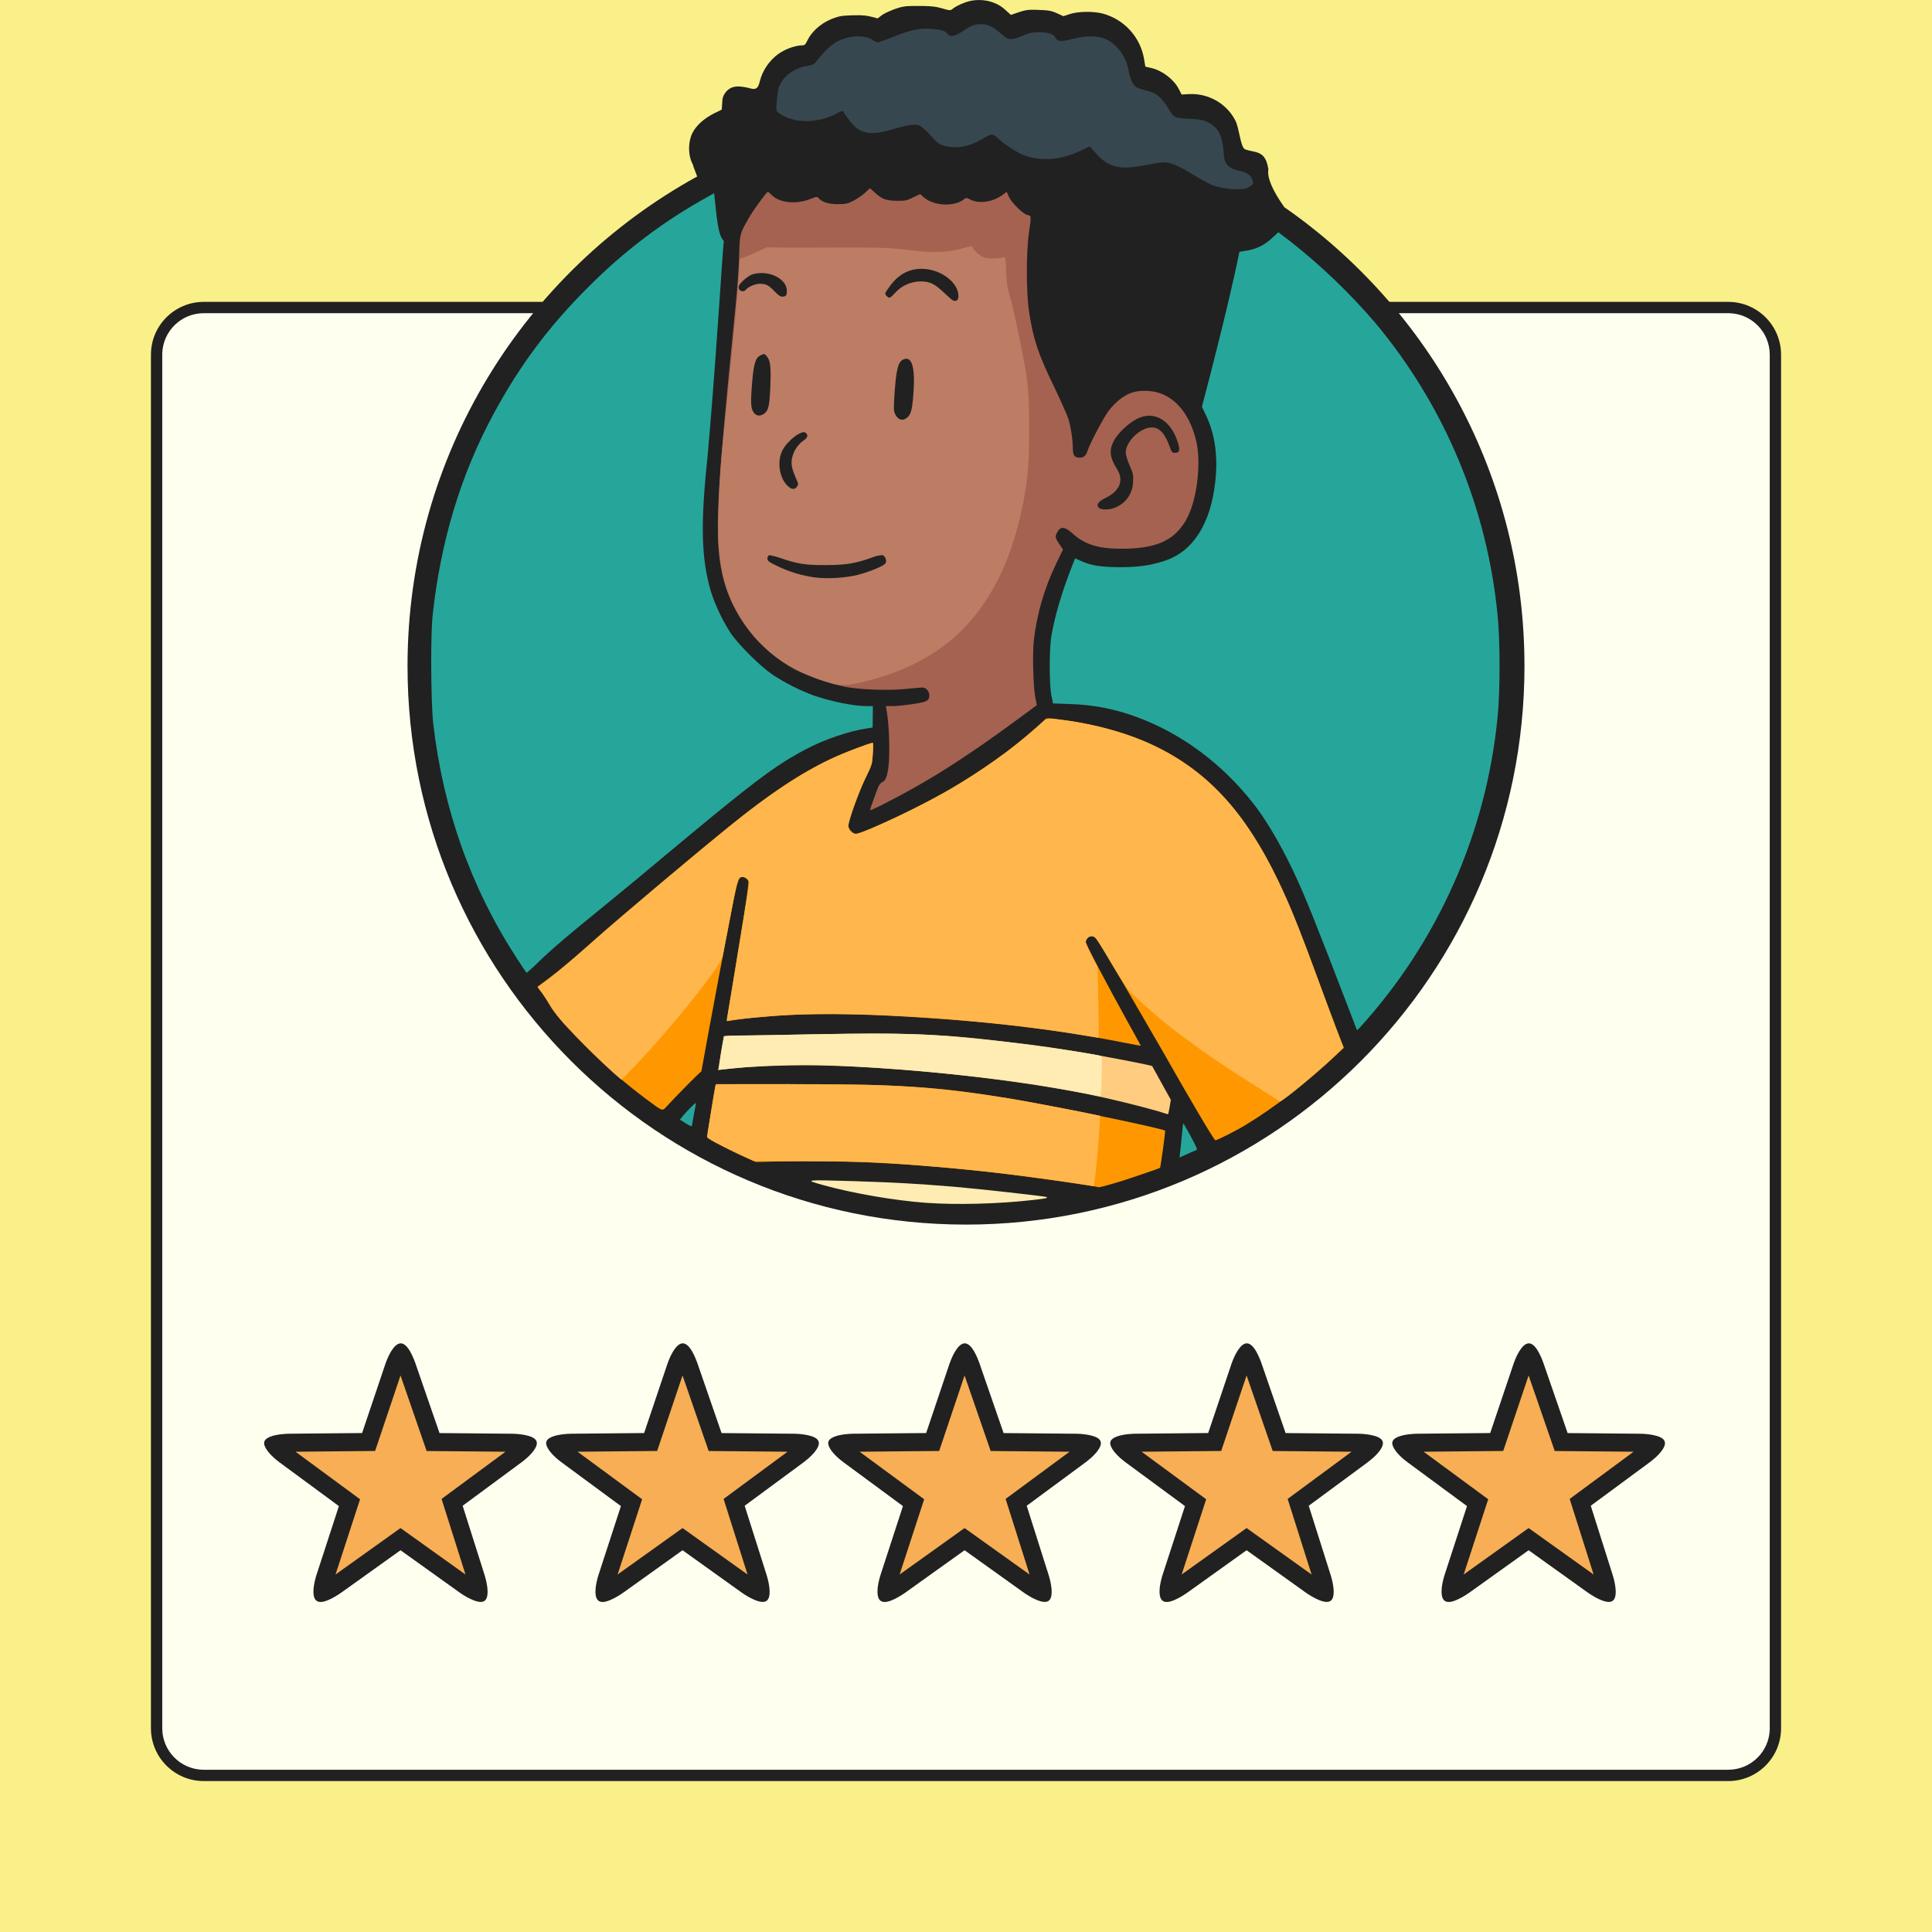
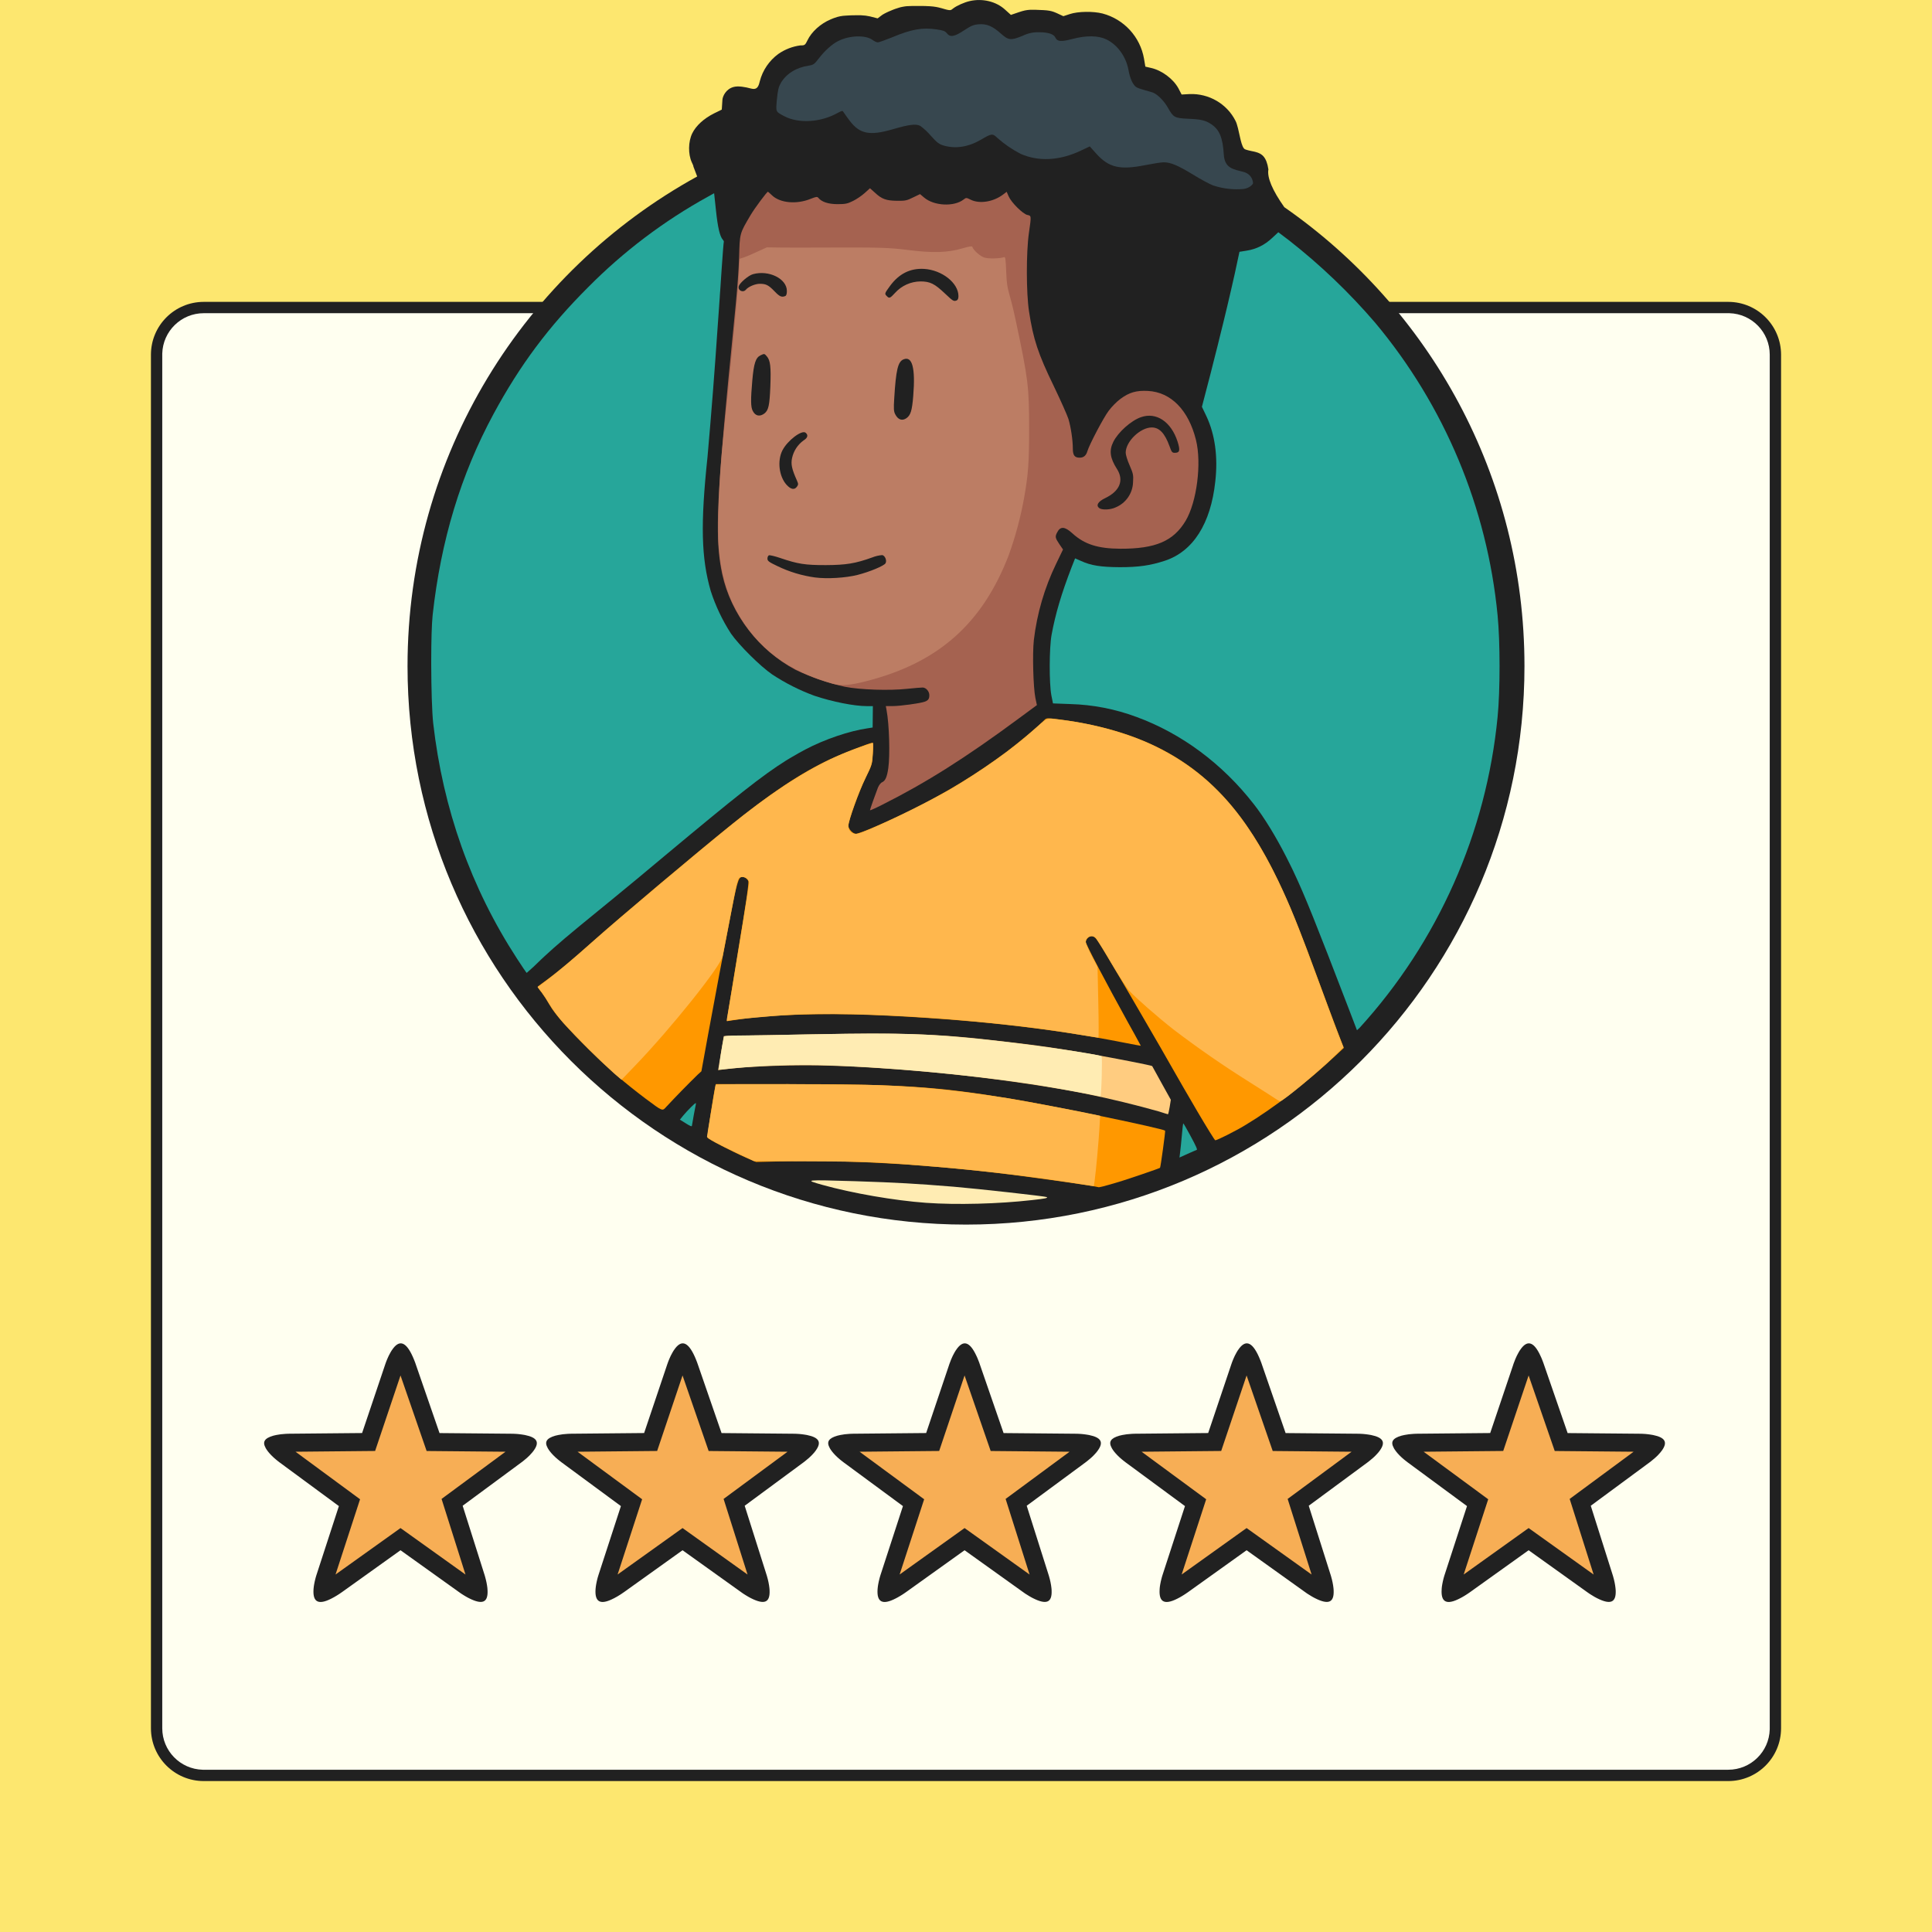
<svg xmlns="http://www.w3.org/2000/svg" viewBox="0 0 512 512">
  <g fill="none" fill-rule="evenodd">
-     <path fill="#FAF089" d="M0 0h512v512H0z" />
-     <path fill="#FAF089" d="M0 0h512v512H0z" />
+     <path fill="#FDE76F" d="M0 0h512v512H0z" />
+     <path fill="#FDE76F" d="M0 0h512v512H0z" />
    <path fill="#212121" fill-rule="nonzero" d="M458 80a14 14 0 0114 14v364a14 14 0 01-14 14H54a14 14 0 01-14-14V94a14 14 0 0114-14h404z" />
    <path fill="ivory" fill-rule="nonzero" d="M458 83H54a11 11 0 00-11 10.71V458a11 11 0 0010.71 11H458a11 11 0 0011-10.71V94a11 11 0 00-10.71-11H458z" />
    <path fill="#212121" d="M266.35 2.55l1.55 1.4 2.11-.72.47-.15.42-.13a8.88 8.88 0 012.86-.36h.56l1.62.07.56.02.5.04c.07 0 .15 0 .22.01l.42.05c.8.1 1.34.25 1.99.52l.33.14c.06.03.12.05.18.08l1.66.77 1.74-.57c2.15-.71 6.18-.77 8.64-.14a15.08 15.08 0 0111 12l.35 2.08 1.49.34c2.87.64 5.88 2.88 7.27 5.4l.85 1.65 2.12-.12c5.12-.2 9.92 2.6 12.18 7.13.24.47.43 1.13.62 1.86l.13.56.46 2.04.13.56c.32 1.28.68 2.31 1.2 2.5.31.12.62.2.92.28l.3.07.45.1.58.12.31.07.3.08c1.55.42 2.8 1.26 3.3 4.59-.38 2.15 1.03 5.5 4.21 10.01C378.82 81.63 404 126.14 404 176.53c0 81.74-66.26 148-148 148s-148-66.26-148-148c0-55.91 31-104.58 76.76-129.76-.33-.91-.66-1.78-.99-2.6 0-.16-.06-.33-.16-.55l-.28-.61c-1-2.18-.94-5.47.11-7.65 1-2.06 3.12-3.98 5.81-5.32l2.03-1 .17-2.6c.06-.9.91-2.87 3-3.4 1.2-.32 3 0 4.6.43 1.27.34 1.76-.23 2.07-1.1l.08-.26.11-.41c.01-.05.03-.1.04-.15a13.02 13.02 0 014.94-7.27 13.3 13.3 0 015.83-2.25l.53-.01c.64-.04.83-.28 1.34-1.34 1.08-2.26 3.46-4.41 6.12-5.53l.48-.2c.07-.03.15-.06.22-.09l.42-.15a9.51 9.51 0 012.9-.57l.87-.05.69-.03h.39l.73-.02h1.28c.97.04 1.73.14 2.47.31l2.02.52 1.14-.86c.17-.12.4-.27.68-.41l.45-.23c.4-.2.84-.4 1.3-.58l.53-.22c.18-.07.36-.13.53-.2l.46-.15.4-.13.4-.12c.05-.01.11-.03.17-.05l.37-.08c.17-.04.35-.08.54-.1l.38-.06c.13-.01.26-.03.4-.04l.46-.02.5-.02.56-.02h2.45l.97.02.58.03.52.02.48.04.45.04.42.06.4.06c.07.01.13.02.2.04l.39.08.39.1.4.1.87.25.36.1.3.07.25.05c.43.08.64.06.87-.07l.13-.09.13-.1.16-.12c.94-.74 2.94-1.63 4.4-1.97 3.38-.78 7 .08 9.38 2.26z" />
    <path fill="#26A69A" fill-rule="nonzero" d="M315.43 300.9c1.6 2.95 2 3.86 1.66 3.86-.06 0-1.09.46-2.32 1l-2.2 1 .17-1.34c.09-.77.32-2.78.46-4.5.14-1.71.31-3.14.37-3.2.06-.06.89 1.37 1.86 3.18zm-131.04-8.16c-.07.35-.27 1.36-.47 2.43l-.09.5c-.24 1.32-.47 2.6-.47 2.68 0 .26-.52.06-1.8-.77l-1.38-.86.86-1.06c.46-.57 1.43-1.63 2.18-2.35 1.17-1.14 1.31-1.2 1.17-.57zM338.77 61.55l2.88 2.18a160.5 160.5 0 0122.77 21.78 142.1 142.1 0 0132.46 77.57c.69 6.93.69 20.06 0 26.9a142.84 142.84 0 01-36.55 82.38l-.72.66-2.17-5.67c-8.65-22.53-11.6-29.93-14.57-36.2l-.21-.45c-.04-.08-.08-.15-.11-.23l-.22-.45-.22-.45c-.4-.83-.82-1.66-1.26-2.52-2.71-5.32-5.95-10.62-8.58-13.94-8.32-10.7-19.13-18.72-31.05-23.1a54.6 54.6 0 00-17.62-3.43l-4.55-.17-.43-2.15c-.6-3.2-.57-12.57.06-16.03 1.03-5.58 2.6-10.88 5.32-17.95l.91-2.31 1.55.68c2.66 1.23 5.29 1.63 10.3 1.66 4.97 0 8.03-.43 11.95-1.71 7.46-2.47 12.15-9.8 13.35-20.98.75-6.56-.08-12.48-2.34-17.3l-1.2-2.51.91-3.5c.86-3.23 1.85-7.11 2.84-11.08l.29-1.13.25-1 .24-1a658.95 658.95 0 004.19-17.64l1.23-5.73 1.94-.31c2.52-.4 4.75-1.49 6.75-3.38l1.6-1.49zM189.25 51.2l.49 4.58c.48 4.52 1.03 6.84 1.8 7.73.23.26.34.52.28.57-.05.06-.31 3.27-.57 7.13-.12 1.89-.25 3.79-.38 5.7l-.1 1.27c0 .21-.02.42-.03.63l-.14 1.91c-.01.21-.03.43-.04.64l-.09 1.27c-.06.84-.12 1.68-.18 2.52l-.09 1.26a1657.89 1657.89 0 01-2.7 34.66c-1.88 17.75-1.68 26.8.86 35.58a48.2 48.2 0 005.35 11.25c2.12 3.06 7.8 8.7 10.95 10.85a54.49 54.49 0 0011.16 5.63c4.77 1.6 10.55 2.75 13.9 2.75h1.6l-.03 2.84-.03 2.83-1.29.2c-4.86.69-11.5 2.95-16.58 5.64a93.45 93.45 0 00-3.6 2.02l-.47.28c-.2.12-.4.24-.6.36l-.39.24c-6.27 3.91-13.47 9.66-32.1 25.2a1345.7 1345.7 0 01-6.66 5.56l-.92.76c-4.14 3.42-8.15 6.72-10.57 8.68-6.97 5.67-10.56 8.69-13.88 11.78l-.44.42c-.08.07-.15.14-.22.2l-.44.42a65.64 65.64 0 01-3.52 3.27c-.06 0-1.24-1.72-2.58-3.8-12.18-18.73-19.6-39.62-22.2-62.38-.32-2.93-.5-9.26-.52-15.37v-1.22c0-5.06.13-9.8.38-12.11 2.18-19.75 7.47-37.21 16.13-53.24 7.01-12.97 14.59-23.13 25.11-33.63a139.48 139.48 0 0131.78-24l1.57-.88z" />
    <path fill="#37474F" fill-rule="nonzero" d="M321.6 49.19c-.97-.35-3.4-1.66-5.43-2.92-4-2.43-5.89-3.24-7.75-3.26-.66 0-2.83.34-4.86.74-6.75 1.35-9.67.69-13.01-3l-1.75-1.95-2.31 1.09c-5.64 2.69-11.21 3-16.02.88a30.05 30.05 0 01-6.2-4.26c-1.23-1.18-1.5-1.15-4.27.49-3.37 1.97-6.77 2.49-9.92 1.57-1.23-.37-1.77-.77-3.4-2.6a16.67 16.67 0 00-2.8-2.61c-1.15-.6-2.92-.37-7.27.89-6.18 1.8-8.78 1.26-11.47-2.3a57.72 57.72 0 01-1.6-2.23c-.26-.45-.37-.42-1.6.23-4.4 2.47-10.18 2.84-13.99.9-2.46-1.3-2.37-1.07-2.06-4.53.23-2.46.46-3.32 1.03-4.32 1.43-2.46 4.12-4.13 7.41-4.61 1.23-.2 1.49-.37 2.6-1.83 1.66-2.15 3.55-3.87 5.24-4.7 2.91-1.49 7.2-1.63 9-.31.52.37 1.15.68 1.44.68.31 0 1.97-.6 3.74-1.31 5.2-2.18 8.1-2.7 11.9-2.12 1.69.23 2.2.43 2.66 1 .89 1.15 2 .95 4.6-.77 1.92-1.26 2.52-1.49 3.92-1.6 2.09-.15 3.63.51 5.84 2.49 1.97 1.77 2.63 1.86 5.8.54a9.15 9.15 0 014.23-.92c2.5 0 3.95.5 4.38 1.4.49 1.1 1.54 1.18 4.46.4 3.78-1 6.92-.94 9.1.12 2.91 1.43 5.14 4.52 5.8 7.99.17.88.66 3.52 2 4.58.66.52 3.88 1.25 4.5 1.5 1.4.58 3.03 2.36 3.97 4.02 1.46 2.58 1.77 2.75 5.32 2.92 3.49.14 4.63.43 6.15 1.43 2.2 1.49 3.06 3.55 3.34 8.07.23 3.72 2.65 3.89 5.25 4.6 2.46.69 2.5 2.9 2.5 2.99 0 .17-.77 1.27-2.5 1.52a19.9 19.9 0 01-7.96-.9z" />
    <path fill="#A56250" fill-rule="nonzero" d="M230.55 214.71c0-.2 1.51-4.46 2.11-5.98.26-.63.75-1.29 1.12-1.43.83-.37 1.29-1.37 1.63-3.75.48-3.38.26-11.53-.46-15.34l-.2-1.09h1.8c2.03 0 7.38-.74 8.53-1.17.91-.34 1.2-.75 1.2-1.72 0-1-.83-1.97-1.72-2.03-.4 0-2.26.14-4.12.34-4.75.52-12.52.26-16.53-.54a60.72 60.72 0 01-13.1-4.5c-9.78-5.2-17.13-14.8-19.42-25.36-1.85-8.64-1.57-18.2 1.55-50.74 1.72-17.8 2.69-25.95 2.92-33.13.2-6.59.11-6.27 3.06-11.28 1.05-1.78 4.31-6.18 4.6-6.18.03 0 .54.45 1.12 1 2.14 2 6.49 2.4 10.2.88 1.46-.57 1.72-.62 2.04-.25.88 1.08 2.63 1.66 5.09 1.66 2.11 0 2.63-.12 4.12-.86.94-.46 2.31-1.4 3.08-2.1l1.38-1.25 1.28 1.14c1.83 1.72 3 2.15 5.87 2.18 2.2.03 2.63-.06 4.29-.89l1.83-.88 1.08.91c2.6 2.23 7.93 2.5 10.47.52.66-.52.72-.52 1.86.05 2.37 1.18 6.06.58 8.64-1.4l.91-.69.52 1.2c.71 1.64 3.74 4.64 4.94 4.93 1.1.23 1.1.14.43 4.8-.74 5.19-.71 15.97.03 20.75 1.12 7.38 2.4 11.24 6.6 19.89 1.78 3.7 3.5 7.58 3.84 8.61.66 2.2 1.17 5.64 1.17 7.85 0 1.8.46 2.43 1.83 2.43 1.03 0 1.7-.57 2.03-1.72.49-1.69 4.27-8.9 5.64-10.7.8-1.1 2.23-2.52 3.17-3.2 2.26-1.67 4.2-2.24 7.24-2.07 6.09.32 10.75 5.07 12.72 12.97 1.55 6.2.23 16.48-2.74 21.46-3.23 5.38-7.98 7.42-17.3 7.39-5.95-.03-9.53-1.17-12.73-4.1-2-1.83-3.17-1.88-4-.25-.6 1.14-.55 1.46.54 3.09l1 1.46-1.83 3.8a63.44 63.44 0 00-5.9 20.21c-.4 3.64-.16 12.48.4 15.29l.41 1.94-4.75 3.5c-14.1 10.44-24.68 17.11-36.26 22.92-1.77.9-3.23 1.55-3.23 1.43z" />
    <path fill="#FF9800" fill-rule="nonzero" d="M291.03 314.6c-.88-.28-14.75-2.25-22.59-3.25-21.48-2.7-43.04-3.98-59.77-3.61l-8.3.2-2.71-1.17c-3.78-1.66-10.04-4.9-10.18-5.3-.12-.29 1.66-11.82 2.08-13.5l.15-.67h19.5c29.46 0 39.27.66 58.66 3.87 10.64 1.74 40.32 7.9 40.9 8.47.11.14-1.2 9.73-1.35 9.84-.4.26-8.24 2.92-10.8 3.7-4.44 1.31-5.24 1.51-5.59 1.43z" />
    <path fill="#FF9800" fill-rule="nonzero" d="M317.4 294.69c-2.43-4.15-5.29-9.08-6.35-10.97-1.06-1.88-2.6-4.58-3.43-6-.83-1.4-3.14-5.42-5.15-8.88-5.69-9.82-11-18.8-11.78-19.8-.43-.6-.94-.95-1.34-.95-.78 0-1.6.83-1.6 1.57 0 .58 5.43 10.88 11.26 21.44a281.4 281.4 0 013.32 6.04c0 .03-2.14-.37-4.78-.89-19.19-3.8-41.5-6.24-66.29-7.27-14.13-.57-27.91-.05-37.03 1.4-.86.15-1.6.24-1.63.2-.03-.02 1.31-8.2 2.94-18.2 2.15-12.8 2.95-18.37 2.78-18.89-.15-.37-.6-.83-1.03-.97-1.46-.52-1.72.11-3.35 8.41-2.29 11.74-4.35 22.7-6.3 33.3l-1.76 9.67-1 .91a258.62 258.62 0 00-8.3 8.5c-1.06 1.2-.91 1.26-5.55-2.2-5.46-4.12-9.6-7.7-14.64-12.65-5.98-5.9-9.44-9.8-10.73-12.14a34.15 34.15 0 00-2.11-3.29 6.79 6.79 0 01-1.06-1.57c4.78-3.44 7.46-5.64 14.7-12.05 7.6-6.76 25.85-22.13 35.9-30.26 10.83-8.79 19.18-14.34 27.08-18.03 3.11-1.46 10.35-4.27 10.98-4.27.25 0 .31.72.17 2.84-.14 2.77-.2 2.95-1.89 6.38-1.69 3.44-4.6 11.48-4.6 12.74 0 .88 1.17 2.17 2.03 2.14.94 0 7.8-2.94 14.41-6.2a161.47 161.47 0 0025.68-15.66c3.46-2.64 8.75-7.07 9.76-8.22.48-.51.74-.57 2-.46 24.54 2.78 40.64 11.85 52.42 29.49 6.06 9.1 10.87 19.54 17.96 39.07 1.69 4.63 3.98 10.76 5.06 13.6l1.98 5.14-2.1 1.95c-7.66 7.18-16.4 13.94-24.13 18.58-2.4 1.46-7.35 3.95-7.84 3.95-.14 0-2.23-3.38-4.66-7.5z" />
    <path fill="#BC7D64" fill-rule="nonzero" d="M220.82 181.23c-11.92-3.27-20.13-9.42-25.54-19.15-2.74-4.93-4.23-10.2-4.8-16.95-.46-5.52.09-18.52 1.17-29 1.37-13.1 3.78-36.53 4.18-43.77l.2-3.78 1.03-.34c.57-.17 2.2-.86 3.6-1.52l2.57-1.17 3.58.05c1.97.03 7.06.03 11.3 0 15.27-.05 17.27 0 22.59.66 6.55.83 10.52.69 14.3-.43 1.86-.54 2.6-.66 2.69-.4.28.92 2.17 2.58 3.29 2.86 1.14.32 4.14.23 5.06-.14.4-.17.48.34.63 4.18.23 5.35.68 3.96 2.51 12.6 3.3 15.52 3.55 17.53 3.55 28.77 0 8.8-.23 12.03-1.32 18.18a93.9 93.9 0 01-4.11 15.31c-7.01 18.18-18.74 28.51-37.81 33.35-4.23 1.09-6.58 1.26-8.67.69z" />
    <path fill="#FFB74D" fill-rule="nonzero" d="M286.74 313.86a539.42 539.42 0 00-38.46-4.63c-14.59-1.23-18.36-1.4-33.6-1.46l-14.88-.06-4.14-1.95c-5.35-2.51-8.3-4.12-8.3-4.52 0-.2.52-3.35 1.15-7.01.63-3.66 1.14-6.7 1.14-6.78 0-.26 36.75-.15 43.61.14 12.24.51 20.5 1.37 33.64 3.43 4.14.66 19.56 3.55 23.96 4.53l.69.14-.2 3.46c-.2 3.47-.89 11.08-1.26 13.77l-.2 1.43-3.15-.49z" />
    <path fill="#FFB74D" fill-rule="nonzero" d="M338.5 291.48c-.3-.23-3.65-2.35-7.43-4.75a268.1 268.1 0 01-19.87-13.74c-4.3-3.35-10.24-8.56-11.99-10.48-.68-.77-2.83-4.09-4.77-7.38a115.36 115.36 0 00-4-6.5c-.95-1.06-2.7-.4-2.7 1 0 .35.7 1.98 1.55 3.64l1.57 2.98.2 9.38c.12 5.16.12 9.36.03 9.36-.11 0-2.86-.42-6.12-.97-22.82-3.78-57.03-6.07-75.59-5.07-5.83.32-16.13 1.32-16.64 1.64-.12.08-.14-.23-.09-.66 1.03-5.67 5.87-35.3 5.87-35.9 0-1.03-1.12-1.83-2.15-1.57-.89.23-.86.17-3 11.34-.97 4.95-1.8 9.3-1.86 9.61-.57 2.72-13.64 19.07-23.17 28.97l-3.63 3.78-2.06-1.78a214.08 214.08 0 01-13.27-13.2 38.96 38.96 0 01-3.77-5.03 39.14 39.14 0 00-2.2-3.38l-.95-1.17 2.23-1.66c3-2.26 7.67-6.16 12.79-10.76 6.03-5.38 28.25-24.1 36.89-31.03 12.93-10.4 23.28-16.63 33.43-20.12a58.62 58.62 0 013.55-1.18c.05 0 .05 1.32-.06 2.9-.2 2.83-.26 3-2.03 6.66-1.8 3.64-4.43 11.05-4.43 12.43 0 .97.45 1.66 1.34 2.03.74.28 1.23.17 4.66-1.26a239.61 239.61 0 0021.02-10.45c8.24-4.86 16.42-10.67 21.82-15.51 4.18-3.72 3.38-3.4 7.35-2.92 9.18 1.09 18.62 3.78 25.71 7.33 13.88 6.95 23.4 17.51 32.04 35.43 3.2 6.7 4.89 10.85 10.75 26.76 3.37 9.16 5.18 14 5.8 15.52l.72 1.77-2.6 2.55c-4.18 4.06-13.56 11.85-14.19 11.76-.08 0-.43-.17-.74-.37z" />
    <path fill="#FFCC80" fill-rule="nonzero" d="M307.2 294.57a272.8 272.8 0 00-19.17-4.66c-19.25-3.81-45.16-6.7-67.2-7.47-9.9-.35-22.43.08-29.35 1l-1.17.17.74-4.52.77-4.52 8.41-.18c40.38-.83 46.36-.68 67.21 1.78 8.55 1 12.67 1.6 21.6 3.15 6.11 1.06 16.18 3.03 16.3 3.2.02.03 1.14 2.06 2.48 4.5l2.46 4.43-.31 1.95c-.18 1.06-.38 1.92-.46 1.89-.09 0-1.15-.35-2.32-.72z" />
    <path fill="#FFECB3" fill-rule="nonzero" d="M245.42 318.76c-8.35-.6-19.6-2.55-27.46-4.75-4.89-1.38-4.8-1.38 8.73-.98 11.32.38 15.75.63 26.02 1.46 6.55.55 24.45 2.55 24.71 2.75.29.26-.34.4-3.97.8-8.81 1-19.91 1.3-28.03.72zm46.19-28.2a499.9 499.9 0 00-17.88-3.23c-17.82-2.66-40.35-4.66-56.28-5.07-7.52-.2-16.39.15-23.22.86-1.98.23-3.64.35-3.72.29a89.21 89.21 0 011.34-8.62c.12-.28 1.03-.37 4.06-.37 2.15 0 11.59-.14 20.97-.34 21.56-.43 29.25-.17 44.84 1.49 10.9 1.14 29.71 3.86 30.2 4.35.26.28-.03 10.73-.31 10.65z" />
    <path fill="#212121" fill-rule="nonzero" d="M233.7 147.1h.08c.77.12 1.31 1.47.89 2.18-.43.69-4.2 2.26-7.38 3.07-3.15.8-8.07 1.11-11.33.68a33.22 33.22 0 01-9.92-3c-2.32-1.1-2.66-1.38-2.66-2 0-.38.17-.78.4-.87.23-.08 1.54.23 2.94.7 4.75 1.62 6.64 1.9 12.1 1.9 5.35-.02 7.87-.42 12.38-2.05a8.7 8.7 0 012.58-.6zm68.66-36.54c4.06-1.44 8 1.2 9.7 6.44.74 2.34.6 3-.72 3-.69 0-.86-.17-1.4-1.74-1.26-3.47-2.7-4.98-4.72-4.98-3.06.02-6.9 3.74-6.9 6.7 0 .54.46 2.05 1.04 3.34.94 2.18 1.03 2.55.91 4.44a7.47 7.47 0 01-4.66 6.72c-1.34.63-3.55.72-4.29.18-.94-.72-.37-1.72 1.54-2.64 3.9-1.86 5.07-4.72 3.15-7.73-1.86-2.91-2.12-4.89-.97-7.2 1.28-2.56 4.69-5.62 7.32-6.53zm-95 8.78c1.3-2.57 5.14-5.5 6.14-4.66.75.63.55 1.37-.54 2.03a7.8 7.8 0 00-3.06 4.7c-.34 1.6-.06 2.91 1.29 5.92.4.91.4 1.09.02 1.63-.65.94-1.63.77-2.77-.49-2-2.23-2.49-6.35-1.09-9.13zm32.08-24.1c2.32-.97 3.18 2.26 2.58 9.68-.32 3.95-.7 5.12-1.8 5.9-1.15.8-2.24.42-2.98-1.04-.4-.77-.43-1.46-.26-4.2.46-7.53.97-9.74 2.46-10.34zm-37.86-1.09c1-.48 1-.45 1.65.3.92 1.08 1.12 2.74.92 7.95-.2 5.04-.49 6.3-1.54 7.15-1.23.95-2.44.72-3.12-.65-.55-1-.57-3.01-.12-8.08.4-4.55.89-6.04 2.2-6.67zm34.26-18.34c2.4-3.27 5.35-4.75 9.03-4.55 4.75.28 9.13 3.72 9.13 7.21 0 .63-.17 1.03-.46 1.14-.8.32-.97.2-3.09-1.8-2.77-2.63-3.97-3.23-6.52-3.23a9.2 9.2 0 00-6.75 3.06c-1.29 1.4-1.51 1.52-2.17.83-.63-.63-.6-.69.83-2.66zm-36.3-3.15c4.21-1.17 8.99 1.2 8.99 4.44 0 .83-.15 1.26-.46 1.37-.95.37-1.49.11-2.83-1.29-1.58-1.63-2.23-1.97-3.9-1.97-1.2 0-3.02.77-3.65 1.54-.78.95-2.26.2-1.9-.94.3-.89 2.58-2.84 3.76-3.15zm209.23 287.89l-.26-.65-.28-.61c-1.8-3.9-3.58-4.23-5.38-1.53l-.14.2-.25.42a14 14 0 00-.47.88l-.22.48-.24.55-.1.28-.11.27-.23.61-.1.32-6.07 18-19.3.18-.4.01-.62.03c-.9.05-1.69.15-2.37.29l-.4.09-.43.1c-2.38.69-2.92 1.65-2.03 3.26l.1.19.21.32c.39.58.93 1.2 1.61 1.84l.35.32.44.38.23.18.22.18.5.39 15.74 11.6-5.96 18.3-.18.6-.1.37-.17.72-.15.76-.08.5-.05.42-.03.46c-.2 3.3 1.27 4.18 4.83 2.33l.57-.3.6-.35.48-.3.52-.34.26-.18.25-.17 15.54-11.12 15.53 11.11.52.36.24.16.5.31.64.39.29.16.46.24c3.55 1.78 5 1.1 4.9-2l-.02-.28-.04-.45c-.1-.93-.31-2-.66-3.18l-.16-.51-5.73-18.1 15.59-11.5.5-.39c.36-.28.69-.56.98-.82l.29-.27.38-.36c.25-.26.48-.51.68-.75l.18-.23.26-.33c1.54-2.17.92-3.43-2.36-4.1l-.31-.05-.49-.08-.54-.07-.54-.06-.56-.04-.63-.03-.64-.01-18.92-.17-6.43-18.6-.24-.63zm-74.74 0l-.13-.32-.27-.64c-1.86-4.18-3.67-4.6-5.52-1.83l-.14.2-.25.42a14 14 0 00-.47.88l-.22.48-.24.55-.22.55-.22.61-6.17 18.32-19.3.18-.4.01-.63.03c-.88.05-1.68.15-2.36.29l-.4.09-.43.1c-2.38.69-2.92 1.65-2.04 3.26l.11.19.2.32c.4.58.94 1.2 1.62 1.84l.35.32.44.38.23.18.22.18.5.39 15.74 11.6-5.96 18.3-.18.6-.14.55-.13.54-.15.76-.08.5-.05.42-.03.46c-.21 3.47 1.42 4.26 5.4 2.03l.6-.35.48-.3.52-.34.26-.18.25-.17 15.54-11.12 15.53 11.11.51.36.25.16.5.31.49.3.44.25.46.24c3.55 1.78 5 1.1 4.89-2l-.01-.28-.04-.45c-.1-.93-.31-2-.66-3.18l-.16-.51-5.73-18.1 15.47-11.41.62-.48c.36-.28.68-.56.98-.82l.29-.27.37-.36c.26-.26.49-.51.69-.75l.18-.23.25-.33c1.55-2.17.93-3.43-2.35-4.1l-.31-.05-.49-.08-.54-.07-.55-.06-.55-.04-.63-.03-.64-.01-18.92-.17-6.33-18.31-.1-.3-.24-.62zm-74.87-.32l-.13-.33-.28-.61c-1.81-3.9-3.58-4.23-5.38-1.53l-.14.2-.25.42a14 14 0 00-.47.88l-.22.48-.24.55-.11.28-.1.27-.23.61-6.17 18.32-19.3.18-.4.01-.63.03c-.88.05-1.68.15-2.36.29l-.4.09-.43.1c-2.38.69-2.92 1.65-2.04 3.26l.11.19.2.32c.4.58.94 1.2 1.62 1.84l.35.32.44.38.45.36.5.39 15.74 11.6-5.96 18.3-.18.6-.14.55-.13.54-.15.76-.08.5-.05.42-.04.46c-.2 3.3 1.27 4.18 4.84 2.33l.56-.3.6-.35.49-.3.52-.34.51-.35 15.54-11.12 15.53 11.11.51.36.25.16.5.31.49.3.44.25.46.24c3.55 1.78 5 1.1 4.89-2l-.01-.28-.04-.45c-.1-.93-.31-2-.66-3.18l-.16-.51-5.73-18.1 15.59-11.5.5-.39c.36-.28.68-.56.98-.82l.29-.27.37-.36c.26-.26.49-.51.69-.75l.18-.23.25-.33c1.55-2.17.93-3.43-2.35-4.1l-.31-.05-.49-.08-.54-.07-.55-.06-.55-.04-.63-.03-.64-.01-18.92-.17-6.33-18.31-.1-.3-.24-.62-.13-.32zm-74.61.32l-.13-.32-.27-.64c-1.86-4.18-3.67-4.6-5.52-1.83l-.14.2-.25.42a14 14 0 00-.47.88l-.22.48-.24.55-.22.55-.22.61-.11.32-6.06 18-19.3.18-.4.01-.63.03c-.88.05-1.68.15-2.36.29l-.4.09-.44.1c-2.37.69-2.92 1.65-2.03 3.26l.11.19.2.32c.4.58.94 1.2 1.62 1.84l.35.32.44.38.23.18.22.18.5.39 15.74 11.6-5.96 18.3-.18.6-.1.37-.17.72-.15.76-.08.5-.05.42-.04.46c-.17 2.96.99 3.97 3.8 2.81l.5-.22c.44-.2.9-.44 1.4-.73l.3-.18.49-.3.52-.34.25-.18.26-.17 15.54-11.12 15.53 11.11.51.36.25.16.49.31.5.3.44.25.46.24c3.55 1.78 5 1.1 4.89-2l-.01-.28-.04-.45c-.1-.93-.31-2-.66-3.18l-.16-.51-5.73-18.1 15.59-11.5.5-.39c.35-.28.68-.56.98-.82l.28-.27.38-.36c.26-.26.49-.51.69-.75l.18-.23.25-.33c1.55-2.17.93-3.43-2.35-4.1l-.31-.05-.49-.08-.54-.07-.55-.06-.56-.04-.62-.03-.64-.01-18.92-.17-6.43-18.6-.24-.63zm-74.74 0l-.13-.32-.27-.64c-1.86-4.18-3.67-4.6-5.52-1.83l-.14.2-.25.42a14 14 0 00-.47.88l-.22.48-.24.55-.22.55-.22.61-6.17 18.32-19.3.18-.4.01-.63.03c-.88.05-1.68.15-2.37.29l-.4.09-.43.1c-2.37.69-2.92 1.65-2.03 3.26l.11.19.2.32c.4.58.94 1.2 1.62 1.84l.35.32.44.38.22.18.22.18.5.39 15.75 11.6-5.96 18.3-.18.6-.14.55-.13.54-.15.76-.08.5-.05.42-.04.46c-.2 3.47 1.43 4.26 5.4 2.03l.6-.35.49-.3.52-.34.25-.18.26-.17 15.54-11.12 15.53 11.11.51.36.25.16.49.31.5.3.44.25.46.24c3.55 1.78 5 1.1 4.89-2l-.02-.28-.03-.45c-.1-.93-.32-2-.66-3.18l-.16-.51-5.73-18.1 15.58-11.5.51-.39c.35-.28.68-.56.98-.82l.28-.27.38-.36c.26-.26.49-.51.68-.75l.19-.23.25-.33c1.55-2.17.93-3.43-2.35-4.1l-.31-.05-.5-.08-.53-.07-.55-.06-.56-.04-.62-.03-.64-.01-18.92-.17-6.33-18.31-.1-.3-.24-.62z" />
    <path fill="#F7AE55" fill-rule="nonzero" d="M412.02 384.53l-6.92-20.02-6.73 20.01-21.1.2 17.12 12.6-6.5 19.94 17.21-12.31 17.23 12.32-6.35-20.04 16.95-12.51zM337.28 384.53l-6.92-20.02-6.73 20.01-21.1.2 17.12 12.6-6.5 19.94 17.21-12.31 17.23 12.32-6.35-20.04 16.95-12.51zM262.54 384.53l-6.92-20.02-6.73 20.01-21.1.2 17.12 12.6-6.5 19.94 17.21-12.31 17.23 12.32-6.35-20.04 16.95-12.51zM187.8 384.53l-6.92-20.02-6.73 20.01-21.1.2 17.12 12.6-6.5 19.94 17.21-12.31 17.23 12.32-6.35-20.04 16.95-12.51zM113.06 384.53l-6.92-20.02-6.73 20.01-21.1.2 17.11 12.6-6.5 19.94 17.22-12.31 17.22 12.32-6.34-20.04 16.95-12.51z" />
  </g>
</svg>
